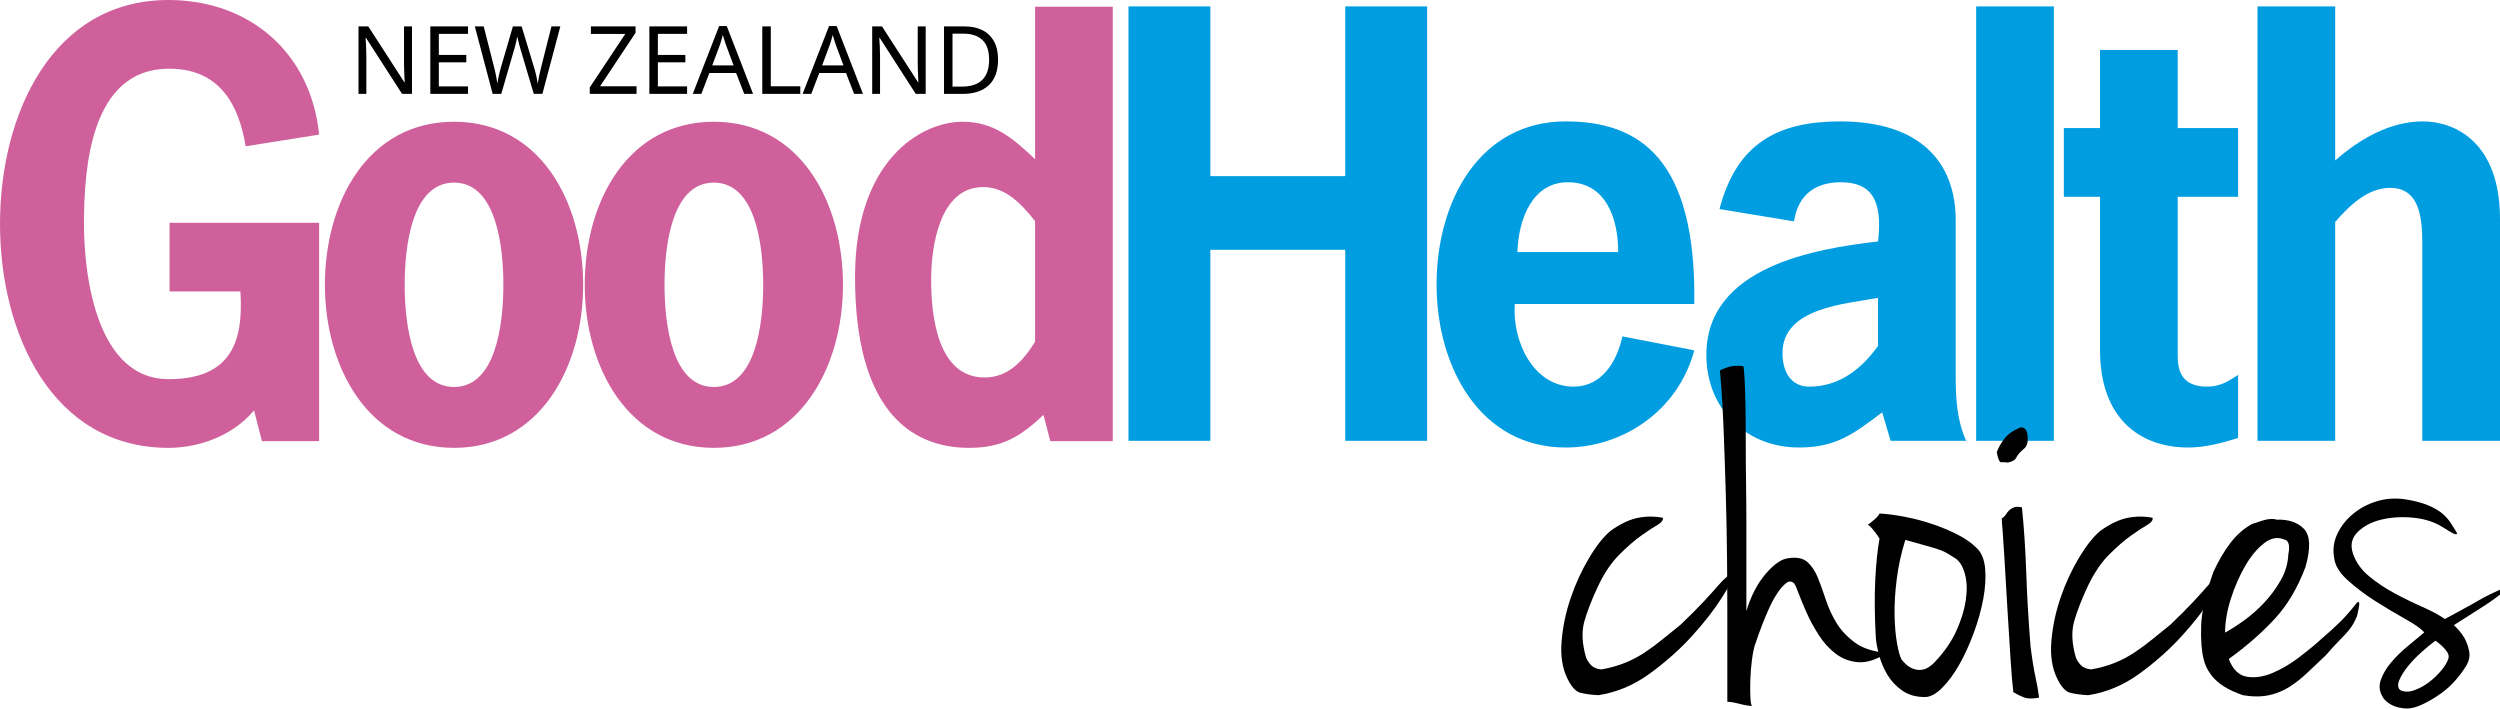
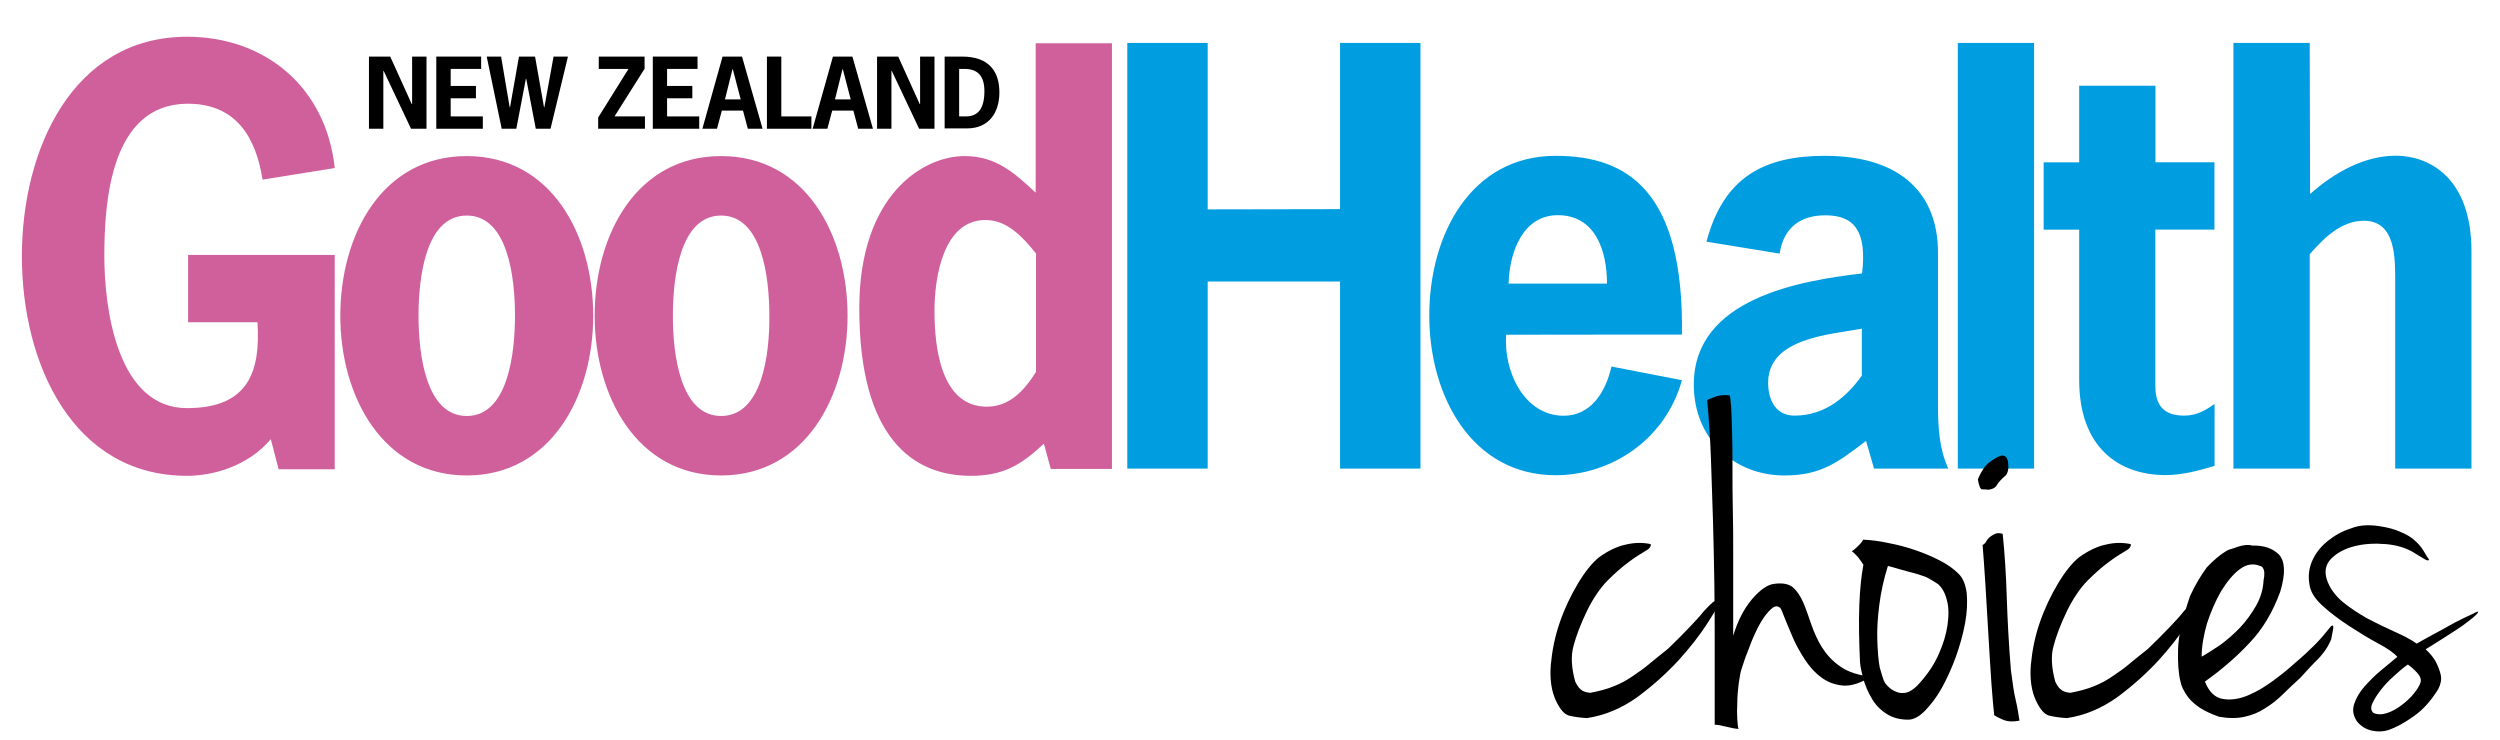
- <svg xmlns="http://www.w3.org/2000/svg" version="1.1" id="Layer_1" x="0px" y="0px" width="716.346px" height="203.005px" viewBox="34.312 334.715 716.346 203.005" enable-background="new 34.312 334.715 716.346 203.005" xml:space="preserve">
-   <path fill="#CF609C" d="M103.197,418.239c0.902,14.081-2.407,25.12-20.604,25.12c-20.155,0-24.216-28.479-24.216-44.479  s1.86-44.337,24.216-44.482c14.586-0.095,20.152,10.24,22.108,22.241l21.056-3.361c-2.405-23.678-20.154-38.563-43.164-38.563  c-33.392,0-48.281,32.804-48.281,64.166c0,31.361,14.889,64.162,48.281,64.162c7.819,0,17.896-2.881,24.514-10.721l2.257,8.799  h16.394V398.56H82.893v19.681L103.197,418.239L103.197,418.239z M164.409,463.041c24.515,0,36.999-23.043,36.999-46.721  c0-23.84-12.333-46.72-36.999-46.72c-24.665,0-37,22.88-37,46.72C127.41,439.998,139.893,463.041,164.409,463.041 M164.409,445.599  c-12.032,0-14.138-18.082-14.138-29.28c0-11.203,2.106-29.281,14.138-29.281c12.033,0,14.137,18.078,14.137,29.281  C178.546,427.517,176.442,445.599,164.409,445.599 M238.859,463.041c24.513,0,36.998-23.043,36.998-46.721  c0-23.84-12.333-46.72-36.998-46.72c-24.667,0-37.002,22.88-37.002,46.72C201.857,439.998,214.342,463.041,238.859,463.041   M238.859,445.599c-12.032,0-14.138-18.082-14.138-29.28c0-11.203,2.106-29.281,14.138-29.281c12.031,0,14.137,18.078,14.137,29.281  C252.996,427.517,250.89,445.599,238.859,445.599 M335.266,461.119h17.898V336.637h-22.261v43.681  c-6.315-5.92-11.731-10.719-20.755-10.719c-12.183,0-30.834,11.359-30.834,44.481c0,37.759,15.643,48.96,32.638,48.96  c9.327,0,14.589-3.045,21.358-9.441L335.266,461.119z M330.902,398.079v34.561c-3.458,5.602-7.821,10.24-14.438,10.24  c-13.387,0-15.343-17.283-15.343-28c0-9.922,2.559-26.561,14.89-26.561C322.48,388.319,326.992,393.117,330.902,398.079" />
-   <path fill="#009DE1" d="M381.125,385.181v-48.64h-23.461v124.484h23.461v-54.724h38.654v54.724h23.465V336.542h-23.465v48.64  L381.125,385.181L381.125,385.181z M469.111,406.941c0.301-9.6,4.361-20.001,14.439-20.001c10.676,0,14.436,9.92,14.436,20.001  H469.111z M519.796,421.824c0.604-41.605-15.641-52.323-36.85-52.323c-24.666,0-37,22.88-37,46.722c0,23.679,12.482,46.72,37,46.72  c15.941,0,32.035-10.078,36.85-27.842l-20.605-3.998c-1.656,7.52-6.018,14.398-13.988,14.398c-11.432,0-17.6-12.799-16.848-23.678  H519.796z M576.044,461.025h21.658c-2.707-5.924-3.01-12.322-3.01-18.725v-44.479c0-16.799-10.375-28.321-33.086-28.321  c-17.598,0-29.633,6.081-34.596,25.121l21.355,3.519c1.205-7.839,6.318-11.201,13.391-11.201c8.27,0,12.18,4.48,10.676,16.96  c-17.896,2.082-49.178,7.199-49.178,32.483c0,15.998,11.879,26.559,26.467,26.559c10.68,0,15.643-3.84,23.914-10.078  L576.044,461.025z M572.435,433.822c-4.213,5.92-10.527,11.68-19.703,11.68c-5.264,0-7.67-4.32-7.67-9.598  c0-13.121,18.199-14.08,27.373-15.842V433.822z M622.82,336.542h-22.262v124.483h22.262V336.542z M658.31,349.02h-22.258v22.4  h-10.375v19.682h10.375v43.999c0,19.523,11.432,27.842,25.266,27.842c4.814,0,9.629-1.279,14.291-2.719v-18.082  c-2.705,1.76-5.113,3.359-8.873,3.359c-7.221,0-8.426-4.479-8.426-8.801v-45.6h17.299V371.42H658.31V349.02z M703.431,336.542  h-22.26v124.483h22.26v-62.723c4.211-4.799,9.326-9.758,15.791-9.758c9.627,0,9.176,11.358,9.176,18.557v53.924h22.26v-63.523  c0-22.079-12.938-28-22.107-28c-9.326,0-18.051,4.959-25.117,11.201v-44.161H703.431z" />
-   <text transform="matrix(1 0 0 1 134.4087 361.6147)" font-family="'ArialMT'" font-size="27.078">NEW ZEALAND</text>
+ <svg xmlns="http://www.w3.org/2000/svg" version="1.1" id="Layer_1" x="0px" y="0px" viewBox="0 0 2068 612" style="enable-background:new 0 0 2068 612;" xml:space="preserve">
+   <style type="text/css">
+ 	.st0{fill:#CF609C;}
+ 	.st1{fill:#009DE1;}
+ 	.st2{enable-background:new    ;}
+ </style>
  <g>
-     <path d="M510.791,483.089c0.117,0.703-0.438,1.408-1.67,2.111c-1.23,0.703-2.785,1.73-4.66,3.076   c-1.879,1.35-3.928,3.135-6.154,5.361c-2.229,2.23-4.223,5.164-5.979,8.795c-1.879,3.988-3.227,7.447-4.047,10.377   c-0.824,2.936-0.646,6.393,0.525,10.377c0.354,0.822,0.852,1.557,1.496,2.201c0.645,0.643,1.611,1.025,2.902,1.141   c2.578-0.467,4.863-1.111,6.861-1.934c1.99-0.818,3.867-1.816,5.625-2.99c1.76-1.172,3.455-2.432,5.1-3.783   c1.641-1.348,3.342-2.727,5.102-4.129c2.578-2.467,4.723-4.605,6.42-6.422s3.078-3.344,4.133-4.574   c1.057-1.229,1.963-2.137,2.729-2.725c0.76-0.586,1.551-0.762,2.371-0.527c-0.469,1.055-1.787,3.283-3.957,6.684   c-2.17,3.404-4.982,7.008-8.441,10.818c-3.457,3.811-7.475,7.385-12.045,10.727c-4.572,3.34-9.496,5.424-14.771,6.242   c-2.111-0.115-3.844-0.354-5.189-0.703c-1.35-0.352-2.609-1.758-3.781-4.221c-1.41-2.93-1.938-6.479-1.582-10.641   c0.352-4.16,1.229-8.293,2.637-12.4c1.408-4.104,3.166-7.912,5.277-11.432c2.107-3.518,4.158-6.092,6.152-7.736   c2.816-1.992,5.422-3.223,7.826-3.693C506.072,482.621,508.447,482.621,510.791,483.089" />
-     <path d="M533.83,439.65c0.117,0.264,0.236,1.385,0.354,3.363c0.115,1.979,0.203,4.506,0.266,7.584   c0.055,3.08,0.088,6.576,0.088,10.484c0,3.916,0.025,7.938,0.086,12.072c0.059,4.133,0.09,8.223,0.09,12.266v11.146v8.574v4.684   c1.289-4.309,3.135-7.871,5.539-10.686c2.4-2.814,4.6-4.311,6.596-4.486c2.342-0.35,4.133,0.023,5.363,1.123   c1.23,1.102,2.227,2.594,2.99,4.482c0.76,1.895,1.521,4.004,2.287,6.332c0.762,2.33,1.785,4.551,3.076,6.658   c1.289,2.113,3.049,3.982,5.275,5.607c2.225,1.629,5.277,2.617,9.146,2.969c-3.053,1.938-5.777,2.814-8.18,2.637   c-2.402-0.174-4.545-0.965-6.42-2.373c-1.875-1.406-3.518-3.209-4.924-5.408c-1.406-2.195-2.582-4.352-3.516-6.463   c-0.939-2.109-1.701-3.957-2.285-5.539c-0.59-1.582-1-2.504-1.234-2.771c-0.701-0.703-1.467-0.746-2.285-0.131   c-0.818,0.617-1.672,1.584-2.551,2.9c-0.879,1.318-1.701,2.838-2.461,4.553c-0.764,1.713-1.438,3.344-2.021,4.879   c-0.59,1.537-1.057,2.838-1.408,3.891c-0.352,1.057-0.527,1.541-0.527,1.449c-0.352,1.146-0.645,2.641-0.879,4.486   c-0.236,1.848-0.383,3.672-0.439,5.475c-0.063,1.805-0.063,3.428,0,4.881c0.059,1.449,0.203,2.352,0.439,2.703   c-0.822,0-1.996-0.197-3.518-0.592c-1.525-0.396-2.699-0.596-3.52-0.596v-10.354v-14.248c0-5.23-0.027-10.832-0.086-16.816   c-0.061-5.977-0.178-12.021-0.352-18.135c-0.178-6.111-0.385-12.18-0.617-18.201c-0.236-6.021-0.586-11.719-1.053-17.084   c0-0.174,0.701-0.504,2.105-0.988C530.666,439.498,532.187,439.384,533.83,439.65" />
-     <path d="M579.203,523.716c0.354,0.467,0.82,0.967,1.408,1.494c0.586,0.527,1.32,0.939,2.197,1.23   c0.877,0.295,1.787,0.324,2.727,0.088c0.938-0.232,1.936-0.879,2.99-1.934c2.813-2.93,4.926-5.953,6.33-9.061   c1.408-3.104,2.314-6.037,2.727-8.793c0.406-2.752,0.352-5.188-0.176-7.299c-0.527-2.109-1.381-3.633-2.551-4.572   c-0.939-0.584-1.73-1.082-2.373-1.492c-0.646-0.41-1.469-0.793-2.465-1.145c-0.994-0.352-2.258-0.73-3.779-1.145   c-1.523-0.41-3.518-0.967-5.979-1.67c-1.174,3.754-1.994,7.506-2.463,11.256c-0.471,3.754-0.676,7.184-0.617,10.289   c0.061,3.105,0.293,5.803,0.703,8.088C578.294,521.341,578.732,522.898,579.203,523.716 M572.871,481.857   c2.229,0.119,4.689,0.439,7.391,0.971c2.695,0.525,5.332,1.229,7.912,2.109c2.576,0.879,4.951,1.879,7.121,2.99   c2.168,1.113,3.959,2.371,5.365,3.781c1.406,1.289,2.225,3.252,2.463,5.891c0.232,2.637,0.057,5.541-0.525,8.703   c-0.59,3.168-1.498,6.42-2.729,9.764c-1.23,3.34-2.609,6.357-4.133,9.057c-1.525,2.699-3.166,4.924-4.928,6.684   c-1.754,1.758-3.398,2.637-4.92,2.637c-2.582,0-4.75-0.613-6.508-1.848c-1.762-1.229-3.164-2.725-4.223-4.479   c-1.057-1.76-1.848-3.607-2.371-5.543c-0.529-1.936-0.854-3.605-0.973-5.012c-0.348-6.217-0.406-11.725-0.176-16.535   c0.238-4.807,0.645-8.791,1.232-11.957c-0.352-0.588-0.703-1.113-1.057-1.584c-0.348-0.465-0.701-0.904-1.055-1.318   c-0.352-0.408-0.762-0.789-1.23-1.143c0.471-0.232,0.941-0.584,1.406-1.059C571.876,483.265,572.519,482.562,572.871,481.857" />
-     <path d="M613.673,480.097c0.584,5.629,0.992,11.816,1.23,18.557c0.23,6.744,0.643,13.807,1.23,21.193   c0.467,3.752,0.938,6.684,1.406,8.793c0.467,2.111,0.82,4.105,1.055,5.98c-1.877,0.352-3.342,0.32-4.396-0.09   s-2.053-0.904-2.988-1.494c-0.238-1.873-0.502-4.984-0.791-9.32c-0.295-4.338-0.588-9.057-0.881-14.16   c-0.295-5.102-0.586-10.051-0.879-14.857c-0.293-4.809-0.559-8.619-0.791-11.432c0.467-0.234,0.848-0.586,1.143-1.055   c0.291-0.469,0.615-0.881,0.967-1.232c0.354-0.352,0.82-0.643,1.408-0.883C611.97,479.867,612.734,479.867,613.673,480.097    M613.146,457.238c1.172-0.236,1.871,0.469,2.109,2.109c0.234,1.643,0,2.873-0.705,3.691c-1.289,1.055-2.105,1.965-2.461,2.729   c-0.352,0.764-1.174,1.262-2.463,1.492c-0.701-0.111-1.318-0.143-1.846-0.088c-0.527,0.063-0.967-0.906-1.32-2.898   c0.471-1.291,1.201-2.578,2.199-3.873C609.658,459.117,611.15,458.058,613.146,457.238" />
-     <path d="M651.132,483.089c0.117,0.703-0.439,1.408-1.67,2.111c-1.232,0.703-2.787,1.73-4.662,3.076   c-1.877,1.35-3.928,3.135-6.152,5.361c-2.23,2.23-4.225,5.164-5.98,8.795c-1.879,3.988-3.227,7.447-4.045,10.377   c-0.824,2.936-0.646,6.393,0.527,10.377c0.35,0.822,0.85,1.557,1.492,2.201c0.646,0.643,1.613,1.025,2.902,1.141   c2.58-0.467,4.865-1.111,6.861-1.934c1.99-0.818,3.869-1.816,5.627-2.99c1.76-1.172,3.457-2.432,5.1-3.783   c1.641-1.348,3.342-2.727,5.102-4.129c2.578-2.467,4.717-4.605,6.42-6.422c1.697-1.816,3.078-3.344,4.135-4.574   c1.053-1.229,1.959-2.137,2.725-2.725c0.762-0.586,1.551-0.762,2.373-0.527c-0.469,1.055-1.789,3.283-3.959,6.684   c-2.168,3.404-4.982,7.008-8.439,10.818c-3.461,3.811-7.475,7.385-12.047,10.727c-4.572,3.34-9.496,5.424-14.771,6.242   c-2.111-0.115-3.842-0.354-5.188-0.703c-1.354-0.352-2.613-1.758-3.781-4.221c-1.41-2.93-1.938-6.479-1.586-10.641   c0.354-4.16,1.23-8.293,2.639-12.4c1.406-4.104,3.166-7.912,5.275-11.432c2.111-3.518,4.162-6.092,6.156-7.736   c2.813-1.992,5.422-3.223,7.826-3.693C646.414,482.621,648.787,482.621,651.132,483.089" />
-     <path d="M671.886,515.978c1.521-0.82,3.311-1.965,5.361-3.43c2.049-1.465,3.986-3.166,5.805-5.102   c1.814-1.936,3.4-4.072,4.75-6.418c1.346-2.346,2.078-4.809,2.197-7.387c0.354-1.76,0.291-2.99-0.176-3.695   c-0.238-0.352-0.471-0.525-0.703-0.525c-1.996-0.939-3.986-0.646-5.98,0.881c-1.994,1.523-3.813,3.691-5.453,6.504   c-1.643,2.816-3.021,5.953-4.133,9.412C672.441,509.675,671.886,512.929,671.886,515.978 M679.623,484.849   c0.354-0.117,1.348-0.439,2.99-0.969c1.643-0.527,2.99-0.615,4.045-0.264c3.398-0.113,6.008,0.764,7.828,2.639   c1.814,1.879,1.961,5.512,0.439,10.904c-2.229,5.98-5.189,10.963-8.883,14.947c-3.693,3.986-8.064,7.797-13.104,11.432   c1.172,3.049,2.932,4.75,5.277,5.102c2.344,0.354,4.805-0.025,7.387-1.145c2.576-1.111,5.1-2.609,7.563-4.482   c2.461-1.877,4.453-3.518,5.979-4.922c2.461-2.113,4.424-3.9,5.891-5.369c1.465-1.465,3.018-3.25,4.66-5.359   c0.352-0.232,0.555-0.207,0.615,0.084c0.059,0.295,0.027,0.734-0.086,1.32c-0.117,0.588-0.293,1.404-0.529,2.465   c-0.352,0.818-0.701,1.553-1.055,2.193c-0.354,0.646-0.852,1.354-1.492,2.111c-0.648,0.764-1.496,1.67-2.551,2.725   c-1.057,1.057-2.35,2.463-3.869,4.227c-1.76,1.639-3.461,3.25-5.102,4.832c-1.645,1.584-3.371,2.965-5.188,4.133   c-1.818,1.174-3.814,1.998-5.98,2.463c-2.17,0.471-4.66,0.471-7.475,0c-2.348-0.818-4.223-1.699-5.627-2.635   c-1.408-0.939-2.494-1.906-3.252-2.904c-0.766-0.996-1.322-1.904-1.674-2.727c-0.352-0.816-0.59-1.523-0.703-2.109   c-0.59-2.346-0.82-5.51-0.705-9.496c0.115-3.984,1.291-9.146,3.518-15.477c1.523-3.281,3.168-6.068,4.928-8.355   S677.277,486.14,679.623,484.849" />
-     <path d="M722.111,532.494c1.17,0.533,2.496,0.533,3.986,0c1.486-0.533,2.898-1.299,4.229-2.313c1.328-1.01,2.496-2.129,3.51-3.35   c1.008-1.221,1.672-2.313,1.992-3.266c0.32-0.854,0.025-1.781-0.877-2.795c-0.904-1.01-1.834-1.836-2.793-2.471   c-1.17,0.852-2.498,1.941-3.984,3.268c-1.492,1.334-2.791,2.688-3.908,4.068c-1.115,1.381-1.941,2.709-2.473,3.986   C721.259,530.9,721.367,531.859,722.111,532.494 M723.546,477.796c2.656,0.424,4.865,1.008,6.621,1.752   c1.752,0.746,3.133,1.568,4.143,2.471c1.014,0.906,1.809,1.836,2.395,2.795c0.584,0.955,1.141,1.857,1.674,2.709   c-0.105,0.426-0.613,0.373-1.514-0.158c-0.906-0.531-1.783-1.064-2.633-1.596c-2.34-1.486-5.156-2.395-8.453-2.713   c-3.297-0.316-6.354-0.131-9.168,0.561c-2.818,0.691-5.08,1.887-6.777,3.588c-1.701,1.701-2.129,3.775-1.275,6.219   c0.85,2.447,2.363,4.572,4.545,6.379c2.178,1.813,4.598,3.432,7.256,4.865c2.656,1.434,5.314,2.736,7.975,3.906   c2.656,1.174,4.836,2.338,6.539,3.51c2.125-1.172,3.932-2.152,5.42-2.951c1.49-0.799,2.818-1.541,3.988-2.229   c1.168-0.695,2.363-1.33,3.588-1.918c1.221-0.584,2.631-1.248,4.227-1.99c0.211-0.107,0.4-0.164,0.559-0.164s0.158,0.137,0,0.402   s-0.584,0.689-1.273,1.275c-0.693,0.582-1.785,1.408-3.271,2.471c-0.744,0.531-2.127,1.436-4.145,2.711   c-2.023,1.273-4.199,2.658-6.539,4.146c1.275,1.172,2.285,2.395,3.029,3.668c0.637,1.17,1.09,2.418,1.355,3.75   c0.264,1.33,0.023,2.686-0.719,4.064c-2.131,3.4-4.52,6.059-7.178,7.973c-2.658,1.912-5.102,3.244-7.334,3.986   c-1.49,0.527-3.137,0.584-4.945,0.162c-1.809-0.43-3.244-1.277-4.305-2.555c-1.17-1.699-1.465-3.43-0.879-5.182   c0.584-1.756,1.566-3.453,2.953-5.105c1.381-1.645,2.973-3.211,4.781-4.703c1.809-1.486,3.4-2.813,4.785-3.986   c-0.955-1.061-2.818-2.363-5.58-3.904c-2.768-1.543-5.611-3.246-8.533-5.104c-2.926-1.861-5.559-3.854-7.896-5.98   c-2.334-2.127-3.611-4.254-3.826-6.383c-0.422-2.336-0.133-4.596,0.879-6.777c1.01-2.178,2.496-4.09,4.465-5.74   c1.967-1.646,4.248-2.869,6.857-3.668C717.939,477.556,720.675,477.371,723.546,477.796" />
+     <path class="st0" d="M213,266.6c2.5,39.9-6.8,71-58.3,71c-57.1,0-68.4-80.6-68.4-125.9s5.4-125.3,68.4-125.9   c41.3-0.3,57.1,28.8,62.5,62.8l59.7-9.6c-7.1-66.5-57.1-108.6-122.2-108.6C60.3,30.4,18.1,123.2,18.1,212s42.1,181.6,136.6,181.6   c22.1,0,50.6-8.2,69.3-30.3l6.5,24.9h46.4V210.9H155.6v55.7H213L213,266.6z M386.1,393.3c69.3,0,104.6-65.1,104.6-132.1   c0-67.3-34.8-132.1-104.6-132.1s-104.6,64.8-104.6,132.1C281.5,328.2,316.8,393.3,386.1,393.3 M386.1,344.1   c-33.9,0-39.9-51.2-39.9-82.9s5.9-82.9,39.9-82.9s39.9,51.2,39.9,82.9S420,344.1,386.1,344.1 M596.5,393.3   c69.3,0,104.6-65.1,104.6-132.1c0-67.3-34.8-132.1-104.6-132.1s-104.6,64.8-104.6,132.1C491.9,328.2,527.2,393.3,596.5,393.3    M596.5,344.1c-33.9,0-39.9-51.2-39.9-82.9s5.9-82.9,39.9-82.9c33.9,0,39.9,51.2,39.9,82.9C636.7,292.9,630.5,344.1,596.5,344.1    M869.2,387.9h50.6V35.8h-63.1v123.6c-17.8-16.7-33.1-30.3-58.8-30.3c-34.5,0-87.1,32.2-87.1,125.9c0,106.9,44.1,138.6,92.2,138.6   c26.3,0,41.3-8.5,60.5-26.6L869.2,387.9z M857,209.7v97.9c-9.9,15.8-22.1,28.8-40.7,28.8c-37.9,0-43.3-48.9-43.3-79.2   c0-28,7.4-75.2,42.1-75.2C833,182,845.7,195.6,857,209.7" />
+     <path class="st1" d="M999,173.2V35.5h-66.5v352.1H999V232.9h109.5v154.7h66.5V35.5h-66.5V173L999,173.2L999,173.2z M1247.9,234.6   c0.8-27.2,12.4-56.6,40.7-56.6c30.3,0,40.7,28,40.7,56.6H1247.9z M1391.3,276.8c1.7-117.7-44.1-147.9-104.4-147.9   c-69.9,0-104.6,64.8-104.6,132.1c0,67,35.4,132.1,104.6,132.1c45,0,90.5-28.6,104.4-78.6l-58.3-11.3c-4.8,21.2-17,40.7-39.6,40.7   c-32.2,0-49.8-36.2-47.5-67C1245.9,276.8,1391.3,276.8,1391.3,276.8z M1550.2,387.6h61.4c-7.6-16.7-8.5-34.8-8.5-52.9V208.9   c0-47.5-29.4-80-93.6-80c-49.8,0-83.7,17.3-97.9,71l60.5,9.9c3.4-22.1,17.8-31.7,37.9-31.7c23.5,0,34.5,12.7,30.3,48.1   c-50.6,5.9-139.2,20.4-139.2,91.9c0,45.3,33.7,75.2,74.9,75.2c30.3,0,44.1-10.7,67.6-28.6L1550.2,387.6z M1540.1,310.7   c-11.9,16.7-29.7,33.1-55.7,33.1c-15,0-21.8-12.2-21.8-27.2c0-37.1,51.5-39.9,77.5-44.7V310.7z M1682.6,35.5h-63.1v352.1h63.1V35.5   z M1783,70.9h-63.1v63.4h-29.4v55.7h29.4v124.4c0,55.2,32.2,78.6,71.6,78.6c13.6,0,27.2-3.7,40.4-7.6v-51.2   c-7.6,5.1-14.4,9.6-25.2,9.6c-20.4,0-23.8-12.7-23.8-24.9v-129h48.9v-55.7H1783L1783,70.9L1783,70.9z M1910.6,35.5h-63.1v352.1   h63.1V210.3c11.9-13.6,26.3-27.7,44.7-27.7c27.2,0,26,32.2,26,52.6v152.4h63.1V208c0-62.5-36.5-79.2-62.5-79.2   c-26.3,0-51.2,14.1-71,31.7L1910.6,35.5L1910.6,35.5z" />
+     <g class="st2">
+       <path d="M322.8,46.8l17.8,39.3h0.3V46.8h11.9v59.7H340l-22.6-47.8h-0.3v47.8h-11.9V46.8H322.8z" />
+       <path d="M398,57h-25.2v14.1h20.9v10.2h-20.9v15h26.6v10.2h-38.5V46.8H398V57z" />
+       <path d="M455.4,106.5h-12.2l-7.9-41.3H435l-7.9,41.3H415l-12.4-59.7h11.9l7.1,41.9h0.3l7.4-41.9h13.3l7.4,41.9h0.3l7.6-41.9h11.9    L455.4,106.5z" />
+       <path d="M533.5,56.4l-25.2,39.9h25.2v10.2h-38.7v-9.3L519.9,57h-24.6V46.8h37.9v9.6H533.5z" />
+       <path d="M577,57h-25.2v14.1h20.9v10.2h-20.9v15h26.6v10.2H540V46.8H577V57z" />
+       <path d="M630.8,106.5h-12.2l-4-15h-17.5l-4,15H581l16.7-59.7h16.1L630.8,106.5z M606.2,57.3h-0.3l-6.2,24.9h13L606.2,57.3z" />
+       <path d="M646.3,96.3h24.9v10.2h-36.8V46.8h11.9V96.3z" />
+       <path d="M722.1,106.5h-12.2l-4-15h-17.5l-4,15h-12.2L689,46.8h16.1L722.1,106.5z M697.2,57.3h-0.3l-6.2,24.9h13L697.2,57.3z" />
+       <path d="M743,46.8l17.8,39.3h0.3V46.8H773v59.7h-12.7l-22.6-47.8h-0.3v47.8h-11.9V46.8H743z" />
+       <path d="M795.9,46.8c22.6,0,30.8,12.7,30.8,29.7c0,16.7-8.8,29.7-26.6,29.7h-18.7V46.8H795.9z M799,96.3c9.6,0,15.3-5.9,15.3-20.9    c0-12.4-5.4-18.4-16.4-18.4h-4.5v39.3H799z" />
+     </g>
+     <g>
+       <path d="M1365.5,450.1c0.3,2-1.1,4-4.8,5.9c-3.4,2-7.9,4.8-13.3,8.8c-5.4,4-11,8.8-17.5,15.3c-6.2,6.2-11.9,14.7-17,24.9    c-5.4,11.3-9.1,20.9-11.3,29.4c-2.3,8.2-1.7,18.1,1.4,29.4c1.1,2.3,2.5,4.5,4.2,6.2c1.7,1.7,4.5,2.8,8.2,3.1    c7.4-1.4,13.9-3.1,19.5-5.4c5.7-2.3,11-5.1,15.8-8.5c5.1-3.4,9.9-6.8,14.4-10.7c4.5-3.7,9.3-7.6,14.4-11.6    c7.4-7.1,13.3-13,18.1-18.1c4.8-5.1,8.8-9.3,11.6-13c3.1-3.4,5.7-5.9,7.6-7.6c2.3-1.7,4.5-2.3,6.8-1.4c-1.4,3.1-5.1,9.3-11.3,18.9    c-6.2,9.6-14.1,19.8-23.8,30.5c-9.9,10.7-21.2,20.9-33.9,30.3c-13,9.3-26.9,15.3-41.9,17.5c-5.9-0.3-10.7-1.1-14.7-2    c-4-1.1-7.4-5.1-10.7-11.9c-4-8.2-5.4-18.4-4.5-30c1.1-11.9,3.4-23.5,7.4-35.1c4-11.6,9.1-22.3,15-32.2    c5.9-9.9,11.9-17.3,17.5-21.8c7.9-5.7,15.3-9.1,22.1-10.5C1352.3,448.7,1359,448.7,1365.5,450.1" />
+       <path d="M1430.9,327.1c0.3,0.8,0.6,4,1.1,9.6c0.3,5.7,0.6,12.7,0.8,21.5c0.3,8.8,0.3,18.7,0.3,29.7s0,22.3,0.3,34.2    c0.3,11.6,0.3,23.2,0.3,34.8v31.4v24.3v13.3c3.7-12.2,8.8-22.3,15.6-30.3c6.8-7.9,13-12.2,18.7-12.7c6.5-0.8,11.6,0,15.3,3.1    c3.4,3.1,6.2,7.4,8.5,12.7c2.3,5.4,4.2,11.3,6.5,17.8s5.1,13,8.8,18.9c3.7,5.9,8.5,11.3,15,15.8c6.2,4.5,15,7.4,25.7,8.5    c-8.8,5.4-16.4,7.9-23.2,7.4c-6.8-0.6-12.7-2.8-18.1-6.8s-9.9-9.1-13.9-15.3c-4-6.2-7.4-12.4-9.9-18.4c-2.5-5.9-4.8-11.3-6.5-15.6    c-1.7-4.5-2.8-7.1-3.4-7.9c-2-2-4.2-2-6.5-0.3c-2.3,1.7-4.8,4.5-7.4,8.2c-2.5,3.7-4.8,7.9-7.1,13c-2.3,4.8-4,9.3-5.7,13.9    c-1.7,4.2-3.1,7.9-4,11c-1.1,3.1-1.4,4.2-1.4,4.2c-1.1,3.1-1.7,7.4-2.5,12.7c-0.6,5.1-1.1,10.5-1.1,15.6c-0.3,5.1-0.3,9.6,0,13.9    s0.6,6.8,1.1,7.6c-2.3,0-5.7-0.6-9.9-1.7c-4.2-1.1-7.6-1.7-9.9-1.7v-29.4v-40.2c0-14.7,0-30.5-0.3-47.5s-0.6-33.9-1.1-51.2    c-0.6-17.3-1.1-34.5-1.7-51.5s-1.7-33.1-3.1-48.4c0-0.6,2-1.4,5.9-2.8C1421.8,326.8,1426.1,326.5,1430.9,327.1" />
+       <path d="M1559.3,565c1.1,1.4,2.3,2.8,4,4.2c1.7,1.4,3.7,2.5,6.2,3.4s5.1,0.8,7.6,0.3c2.5-0.6,5.4-2.5,8.5-5.4    c7.9-8.2,13.9-17,17.8-25.7c4-8.8,6.5-17,7.6-24.9c1.1-7.9,1.1-14.7-0.6-20.6c-1.4-5.9-4-10.2-7.1-13c-2.5-1.7-4.8-3.1-6.8-4.2    c-1.7-1.1-4.2-2.3-7.1-3.1c-2.8-1.1-6.5-2-10.7-3.1s-9.9-2.8-17-4.8c-3.4,10.7-5.7,21.2-7.1,32s-2,20.4-1.7,29.1    c0.3,8.8,0.8,16.4,2,22.9C1556.7,558.2,1557.9,562.7,1559.3,565 M1541.2,446.4c6.2,0.3,13.3,1.1,20.9,2.8c7.6,1.4,15,3.4,22.3,5.9    c7.4,2.5,14.1,5.4,20.1,8.5c6.2,3.1,11.3,6.8,15.3,10.7c4,3.7,6.2,9.3,7.1,16.7c0.6,7.4,0.3,15.6-1.4,24.6    c-1.7,9.1-4.2,18.1-7.6,27.7c-3.4,9.3-7.4,18.1-11.6,25.7c-4.2,7.6-9.1,13.9-13.9,18.9c-5.1,5.1-9.6,7.4-13.9,7.4    c-7.4,0-13.3-1.7-18.4-5.1c-5.1-3.4-9.1-7.6-11.9-12.7c-3.1-5.1-5.1-10.2-6.8-15.6c-1.4-5.4-2.5-10.2-2.8-14.1    c-0.8-17.5-1.1-33.1-0.6-46.7s1.7-24.9,3.4-33.9c-1.1-1.7-2-3.1-3.1-4.5c-0.8-1.4-2-2.5-3.1-3.7c-1.1-1.1-2.3-2.3-3.4-3.1    c1.4-0.6,2.5-1.7,4-3.1C1538.4,450.4,1540.3,448.4,1541.2,446.4" />
+       <path d="M1656.6,441.6c1.7,15.8,2.8,33.4,3.4,52.6c0.6,18.9,1.7,39,3.4,60c1.4,10.7,2.5,18.9,4,24.9c1.4,5.9,2.3,11.6,3.1,17    c-5.4,1.1-9.3,0.8-12.4-0.3c-3.1-1.1-5.9-2.5-8.5-4.2c-0.6-5.4-1.4-14.1-2.3-26.3c-0.8-12.2-1.7-25.7-2.5-40.2    c-0.8-14.4-1.7-28.6-2.5-42.1c-0.8-13.6-1.7-24.3-2.3-32.2c1.4-0.6,2.3-1.7,3.1-3.1c0.8-1.4,1.7-2.5,2.8-3.4    c1.1-0.8,2.3-1.7,4-2.5C1651.8,440.8,1654,440.8,1656.6,441.6 M1655.2,376.9c3.4-0.6,5.4,1.4,5.9,5.9c0.6,4.5,0,8.2-2,10.5    c-3.7,3.1-5.9,5.7-7.1,7.6c-1.1,2.3-3.4,3.7-7.1,4.2c-2-0.3-3.7-0.3-5.1-0.3c-1.4,0.3-2.8-2.5-3.7-8.2c1.4-3.7,3.4-7.4,6.2-11    C1645.3,382.2,1649.5,379.1,1655.2,376.9" />
+       <path d="M1762.6,450.1c0.3,2-1.1,4-4.8,5.9c-3.4,2-7.9,4.8-13.3,8.8c-5.4,4-11,8.8-17.5,15.3c-6.2,6.2-11.9,14.7-17,24.9    c-5.4,11.3-9.1,20.9-11.3,29.4c-2.3,8.2-1.7,18.1,1.4,29.4c1.1,2.3,2.3,4.5,4.2,6.2c1.7,1.7,4.5,2.8,8.2,3.1    c7.4-1.4,13.9-3.1,19.5-5.4c5.7-2.3,11-5.1,15.8-8.5c5.1-3.4,9.9-6.8,14.4-10.7c4.5-3.7,9.3-7.6,14.4-11.6    c7.4-7.1,13.3-13,18.1-18.1c4.8-5.1,8.8-9.3,11.6-13c3.1-3.4,5.7-5.9,7.6-7.6c2.3-1.7,4.5-2.3,6.8-1.4c-1.4,3.1-5.1,9.3-11.3,18.9    c-6.2,9.6-14.1,19.8-23.8,30.5c-9.9,10.7-21.2,20.9-33.9,30.3c-13,9.3-26.9,15.3-41.9,17.5c-5.9-0.3-10.7-1.1-14.7-2    c-4-1.1-7.4-5.1-10.7-11.9c-4-8.2-5.4-18.4-4.5-30c1.1-11.9,3.4-23.5,7.4-35.1c4-11.6,9.1-22.3,15-32.2    c5.9-9.9,11.9-17.3,17.5-21.8c7.9-5.7,15.3-9.1,22.1-10.5C1749.3,448.7,1755.8,448.7,1762.6,450.1" />
+       <path d="M1821.2,543.2c4.2-2.3,9.3-5.7,15.3-9.6c5.7-4.2,11.3-9.1,16.4-14.4c5.1-5.4,9.6-11.6,13.3-18.1    c3.7-6.5,5.9-13.6,6.2-20.9c1.1-5.1,0.8-8.5-0.6-10.5c-0.6-1.1-1.4-1.4-2-1.4c-5.7-2.5-11.3-1.7-17,2.5    c-5.7,4.2-10.7,10.5-15.6,18.4c-4.5,7.9-8.5,17-11.6,26.6C1822.9,525.4,1821.2,534.4,1821.2,543.2 M1843.2,454.9    c1.1-0.3,3.7-1.1,8.5-2.8c4.5-1.4,8.5-1.7,11.3-0.8c9.6-0.3,17,2.3,22.1,7.4c5.1,5.4,5.7,15.6,1.1,30.8    c-6.2,17-14.7,31.1-25.2,42.1c-10.5,11.3-22.9,22.1-37.1,32.2c3.4,8.5,8.2,13.3,15,14.4c6.5,1.1,13.6,0,20.9-3.1    c7.4-3.1,14.4-7.4,21.5-12.7s12.7-9.9,17-13.9c7.1-5.9,12.4-11,16.7-15.3s8.5-9.3,13.3-15.3c1.1-0.6,1.7-0.6,1.7,0.3    c0.3,0.8,0,2-0.3,3.7c-0.3,1.7-0.8,4-1.4,7.1c-1.1,2.3-2,4.5-3.1,6.2c-1.1,1.7-2.5,4-4.2,5.9c-1.7,2.3-4.2,4.8-7.1,7.6    c-3.1,3.1-6.5,7.1-11,11.9c-5.1,4.5-9.9,9.3-14.4,13.6c-4.5,4.5-9.6,8.5-14.7,11.6c-5.1,3.4-10.7,5.7-17,7.1    c-6.2,1.4-13.3,1.4-21.2,0c-6.5-2.3-11.9-4.8-15.8-7.4s-7.1-5.4-9.3-8.2s-3.7-5.4-4.8-7.6c-1.1-2.3-1.7-4.2-2-5.9    c-1.7-6.5-2.3-15.6-2-26.9c0.3-11.3,3.7-25.7,9.9-43.8c4.2-9.3,9.1-17.3,13.9-23.8C1830.8,463.7,1836.5,458.6,1843.2,454.9" />
+       <path d="M1963.4,589.8c3.4,1.4,7.1,1.4,11.3,0c4.2-1.4,8.2-3.7,11.9-6.5s7.1-5.9,9.9-9.3c2.8-3.4,4.8-6.5,5.7-9.3    c0.8-2.5,0-5.1-2.5-7.9c-2.5-2.8-5.1-5.1-7.9-7.1c-3.4,2.3-7.1,5.4-11.3,9.3c-4.2,3.7-7.9,7.6-11,11.6c-3.1,4-5.4,7.6-7.1,11.3    C1960.9,585.3,1961.2,587.9,1963.4,589.8 M1967.4,435.1c7.6,1.1,13.9,2.8,18.7,5.1c5.1,2,8.8,4.5,11.6,7.1    c2.8,2.5,5.1,5.1,6.8,7.9c1.7,2.8,3.1,5.4,4.8,7.6c-0.3,1.1-1.7,1.1-4.2-0.6c-2.5-1.4-5.1-3.1-7.4-4.5c-6.5-4.2-14.7-6.8-24-7.6    c-9.3-0.8-18.1-0.3-26,1.7c-7.9,2-14.4,5.4-19.2,10.2c-4.8,4.8-5.9,10.7-3.7,17.5s6.8,13,12.7,18.1c6.2,5.1,13,9.6,20.6,13.9    c7.6,4,15,7.6,22.6,11c7.6,3.4,13.6,6.5,18.4,9.9c5.9-3.4,11-6.2,15.3-8.5s7.9-4.2,11.3-6.2c3.4-2,6.8-3.7,10.2-5.4    c3.4-1.7,7.4-3.4,11.9-5.7c0.6-0.3,1.1-0.6,1.7-0.6s0.6,0.3,0,1.1c-0.6,0.8-1.7,2-3.7,3.7c-2,1.7-5.1,4-9.3,7.1    c-2,1.4-5.9,4-11.6,7.6c-5.7,3.7-11.9,7.6-18.4,11.6c3.7,3.4,6.5,6.8,8.5,10.5c1.7,3.4,3.1,6.8,4,10.7c0.8,3.7,0,7.6-2,11.6    c-5.9,9.6-12.7,17.3-20.4,22.6c-7.6,5.4-14.4,9.1-20.6,11.3c-4.2,1.4-8.8,1.7-13.9,0.6c-5.1-1.1-9.1-3.7-12.2-7.4    c-3.4-4.8-4.2-9.6-2.5-14.7s4.5-9.9,8.5-14.4c4-4.5,8.5-9.1,13.6-13.3c5.1-4.2,9.6-7.9,13.6-11.3c-2.8-3.1-7.9-6.8-15.8-11    s-15.8-9.1-24-14.4c-8.2-5.4-15.8-11-22.3-17c-6.5-5.9-10.2-12.2-10.7-18.1c-1.1-6.5-0.3-13,2.5-19.2s7.1-11.6,12.7-16.1    c5.7-4.5,11.9-8.2,19.5-10.5C1951.6,434.3,1959.2,434,1967.4,435.1" />
+     </g>
  </g>
</svg>
